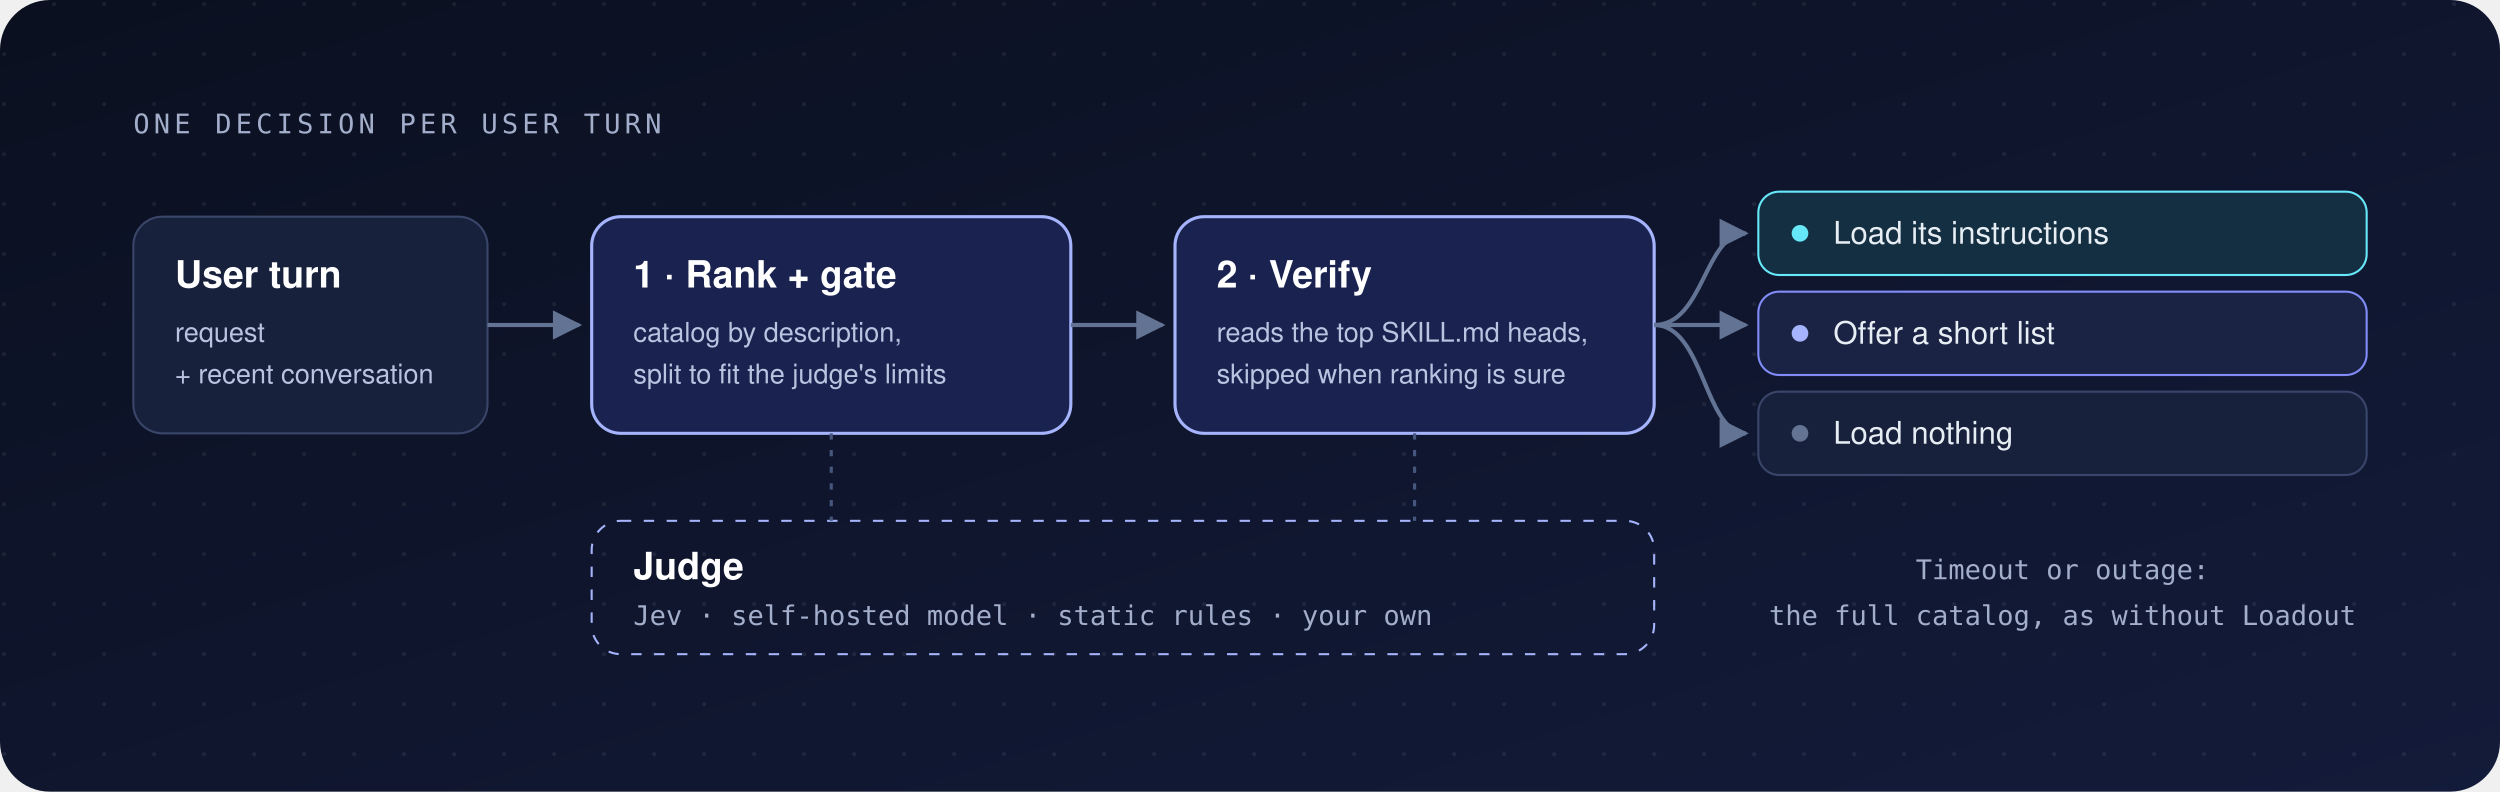
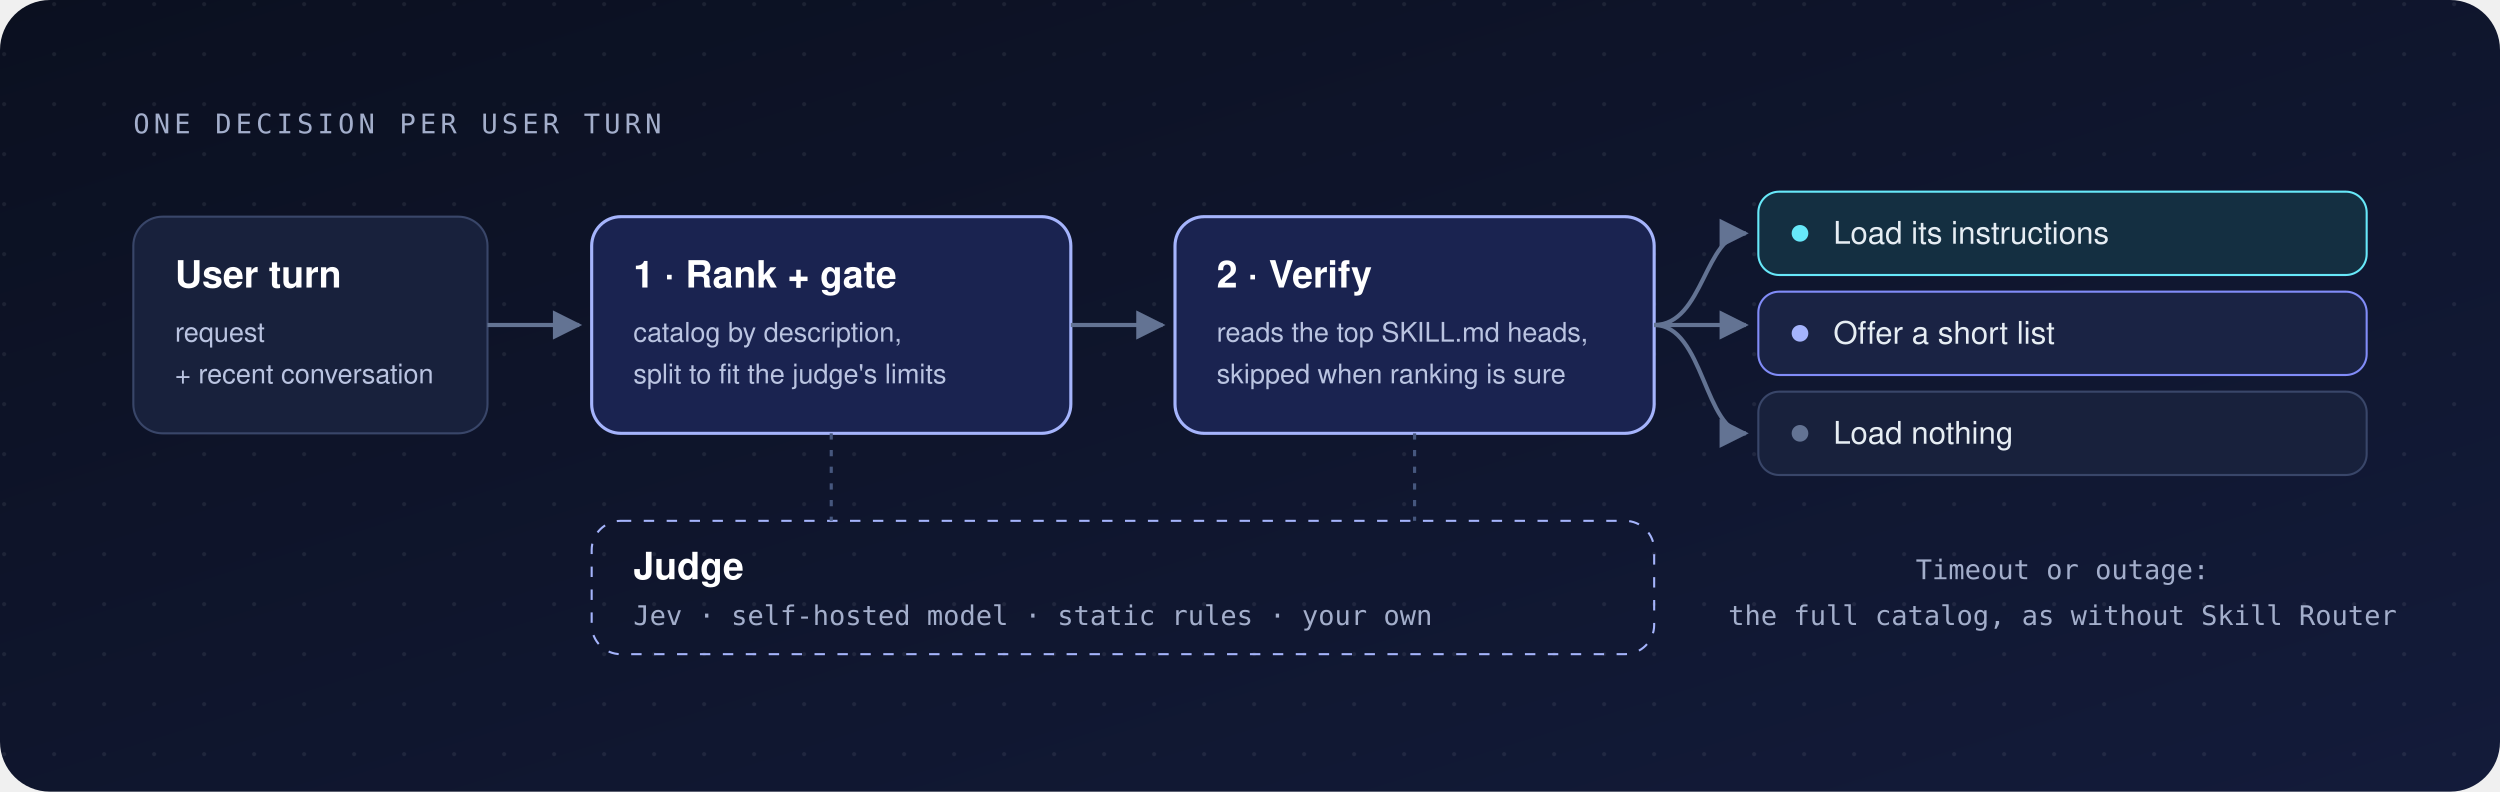
<svg xmlns="http://www.w3.org/2000/svg" width="1200" height="380" viewBox="0 0 1200 380" role="img" aria-labelledby="title desc">
  <defs>
    <linearGradient id="bg" x2="1" y2="1">
      <stop stop-color="#0b1020" />
      <stop offset="1" stop-color="#131b3a" />
    </linearGradient>
    <pattern id="dots" width="24" height="24" patternUnits="userSpaceOnUse">
      <circle cx="2" cy="2" r="1" fill="#ffffff" opacity="0.07" />
    </pattern>
    <marker id="arrow" viewBox="0 0 10 10" refX="9" refY="5" markerWidth="7" markerHeight="7" orient="auto">
      <path d="M0 0L10 5L0 10z" fill="#637393" />
    </marker>
  </defs>
  <style>
    text { font-family: -apple-system, BlinkMacSystemFont, 'Segoe UI', Helvetica, Arial, sans-serif; }
    .mono { font-family: ui-monospace, SFMono-Regular, Menlo, Consolas, monospace; }
    .caption { font-size: 13px; letter-spacing: 2px; fill: #a3aecb; }
    .head { font-size: 18px; font-weight: 700; fill: #ffffff; }
    .body { font-size: 13px; fill: #bac4e1; }
  </style>
  <rect width="1200" height="380" rx="24" fill="url(#bg)" />
  <rect width="1200" height="380" rx="24" fill="url(#dots)" />
  <text x="64" y="64" class="mono caption">ONE DECISION PER USER TURN</text>
  <rect x="64" y="104" width="170" height="104" rx="14" fill="#18213c" stroke="#394669" />
  <text x="84" y="138" class="head">User turn</text>
  <text x="84" y="164" class="body">request</text>
  <text x="84" y="184" class="body">+ recent conversation</text>
  <rect x="284" y="104" width="230" height="104" rx="14" fill="#1a2350" stroke="#a5b4fc" stroke-width="1.5" />
  <text x="304" y="138" class="head">1 · Rank + gate</text>
  <text x="304" y="164" class="body">catalog by description,</text>
  <text x="304" y="184" class="body">split to fit the judge's limits</text>
  <rect x="564" y="104" width="230" height="104" rx="14" fill="#1a2350" stroke="#a5b4fc" stroke-width="1.5" />
  <text x="584" y="138" class="head">2 · Verify</text>
  <text x="584" y="164" class="body">reads the top SKILL.md heads,</text>
  <text x="584" y="184" class="body">skipped when ranking is sure</text>
  <rect x="844" y="92" width="292" height="40" rx="10" fill="#142f41" stroke="#67e8f9" />
  <circle cx="864" cy="112" r="4" fill="#67e8f9" />
  <text x="880" y="117" font-size="15" fill="#e6edf3">Load its instructions</text>
  <rect x="844" y="140" width="292" height="40" rx="10" fill="#1a2344" stroke="#818cf8" />
  <circle cx="864" cy="160" r="4" fill="#a5b4fc" />
  <text x="880" y="165" font-size="15" fill="#e6edf3">Offer a short list</text>
  <rect x="844" y="188" width="292" height="40" rx="10" fill="#18213c" stroke="#394669" />
  <circle cx="864" cy="208" r="4" fill="#637393" />
  <text x="880" y="213" font-size="15" fill="#e6edf3">Load nothing</text>
  <g fill="none" stroke="#637393" stroke-width="2" marker-end="url(#arrow)">
    <path d="M234 156H278" />
    <path d="M514 156H558" />
    <path d="M794 156C818 156 818 112 838 112" />
    <path d="M794 156H838" />
    <path d="M794 156C818 156 818 208 838 208" />
  </g>
  <rect x="284" y="250" width="510" height="64" rx="14" fill="none" stroke="#a5b4fc" stroke-dasharray="5 6" />
  <text x="304" y="278" class="head" font-size="16">Judge</text>
  <text x="304" y="300" class="mono" font-size="13" fill="#a3aecb">Jev · self-hosted model · static rules · your own</text>
  <g stroke="#46577e" stroke-width="1.5" stroke-dasharray="3 5">
    <path d="M399 208V250" />
    <path d="M679 208V250" />
  </g>
  <text x="990" y="278" text-anchor="middle" class="mono" font-size="13" fill="#a3aecb">Timeout or outage:</text>
-   <text x="990" y="300" text-anchor="middle" class="mono" font-size="13" fill="#a3aecb">the full catalog, as without Loadout</text>
+   <text x="990" y="300" text-anchor="middle" class="mono" font-size="13" fill="#a3aecb">the full catalog, as without Skill Router</text>
</svg>
